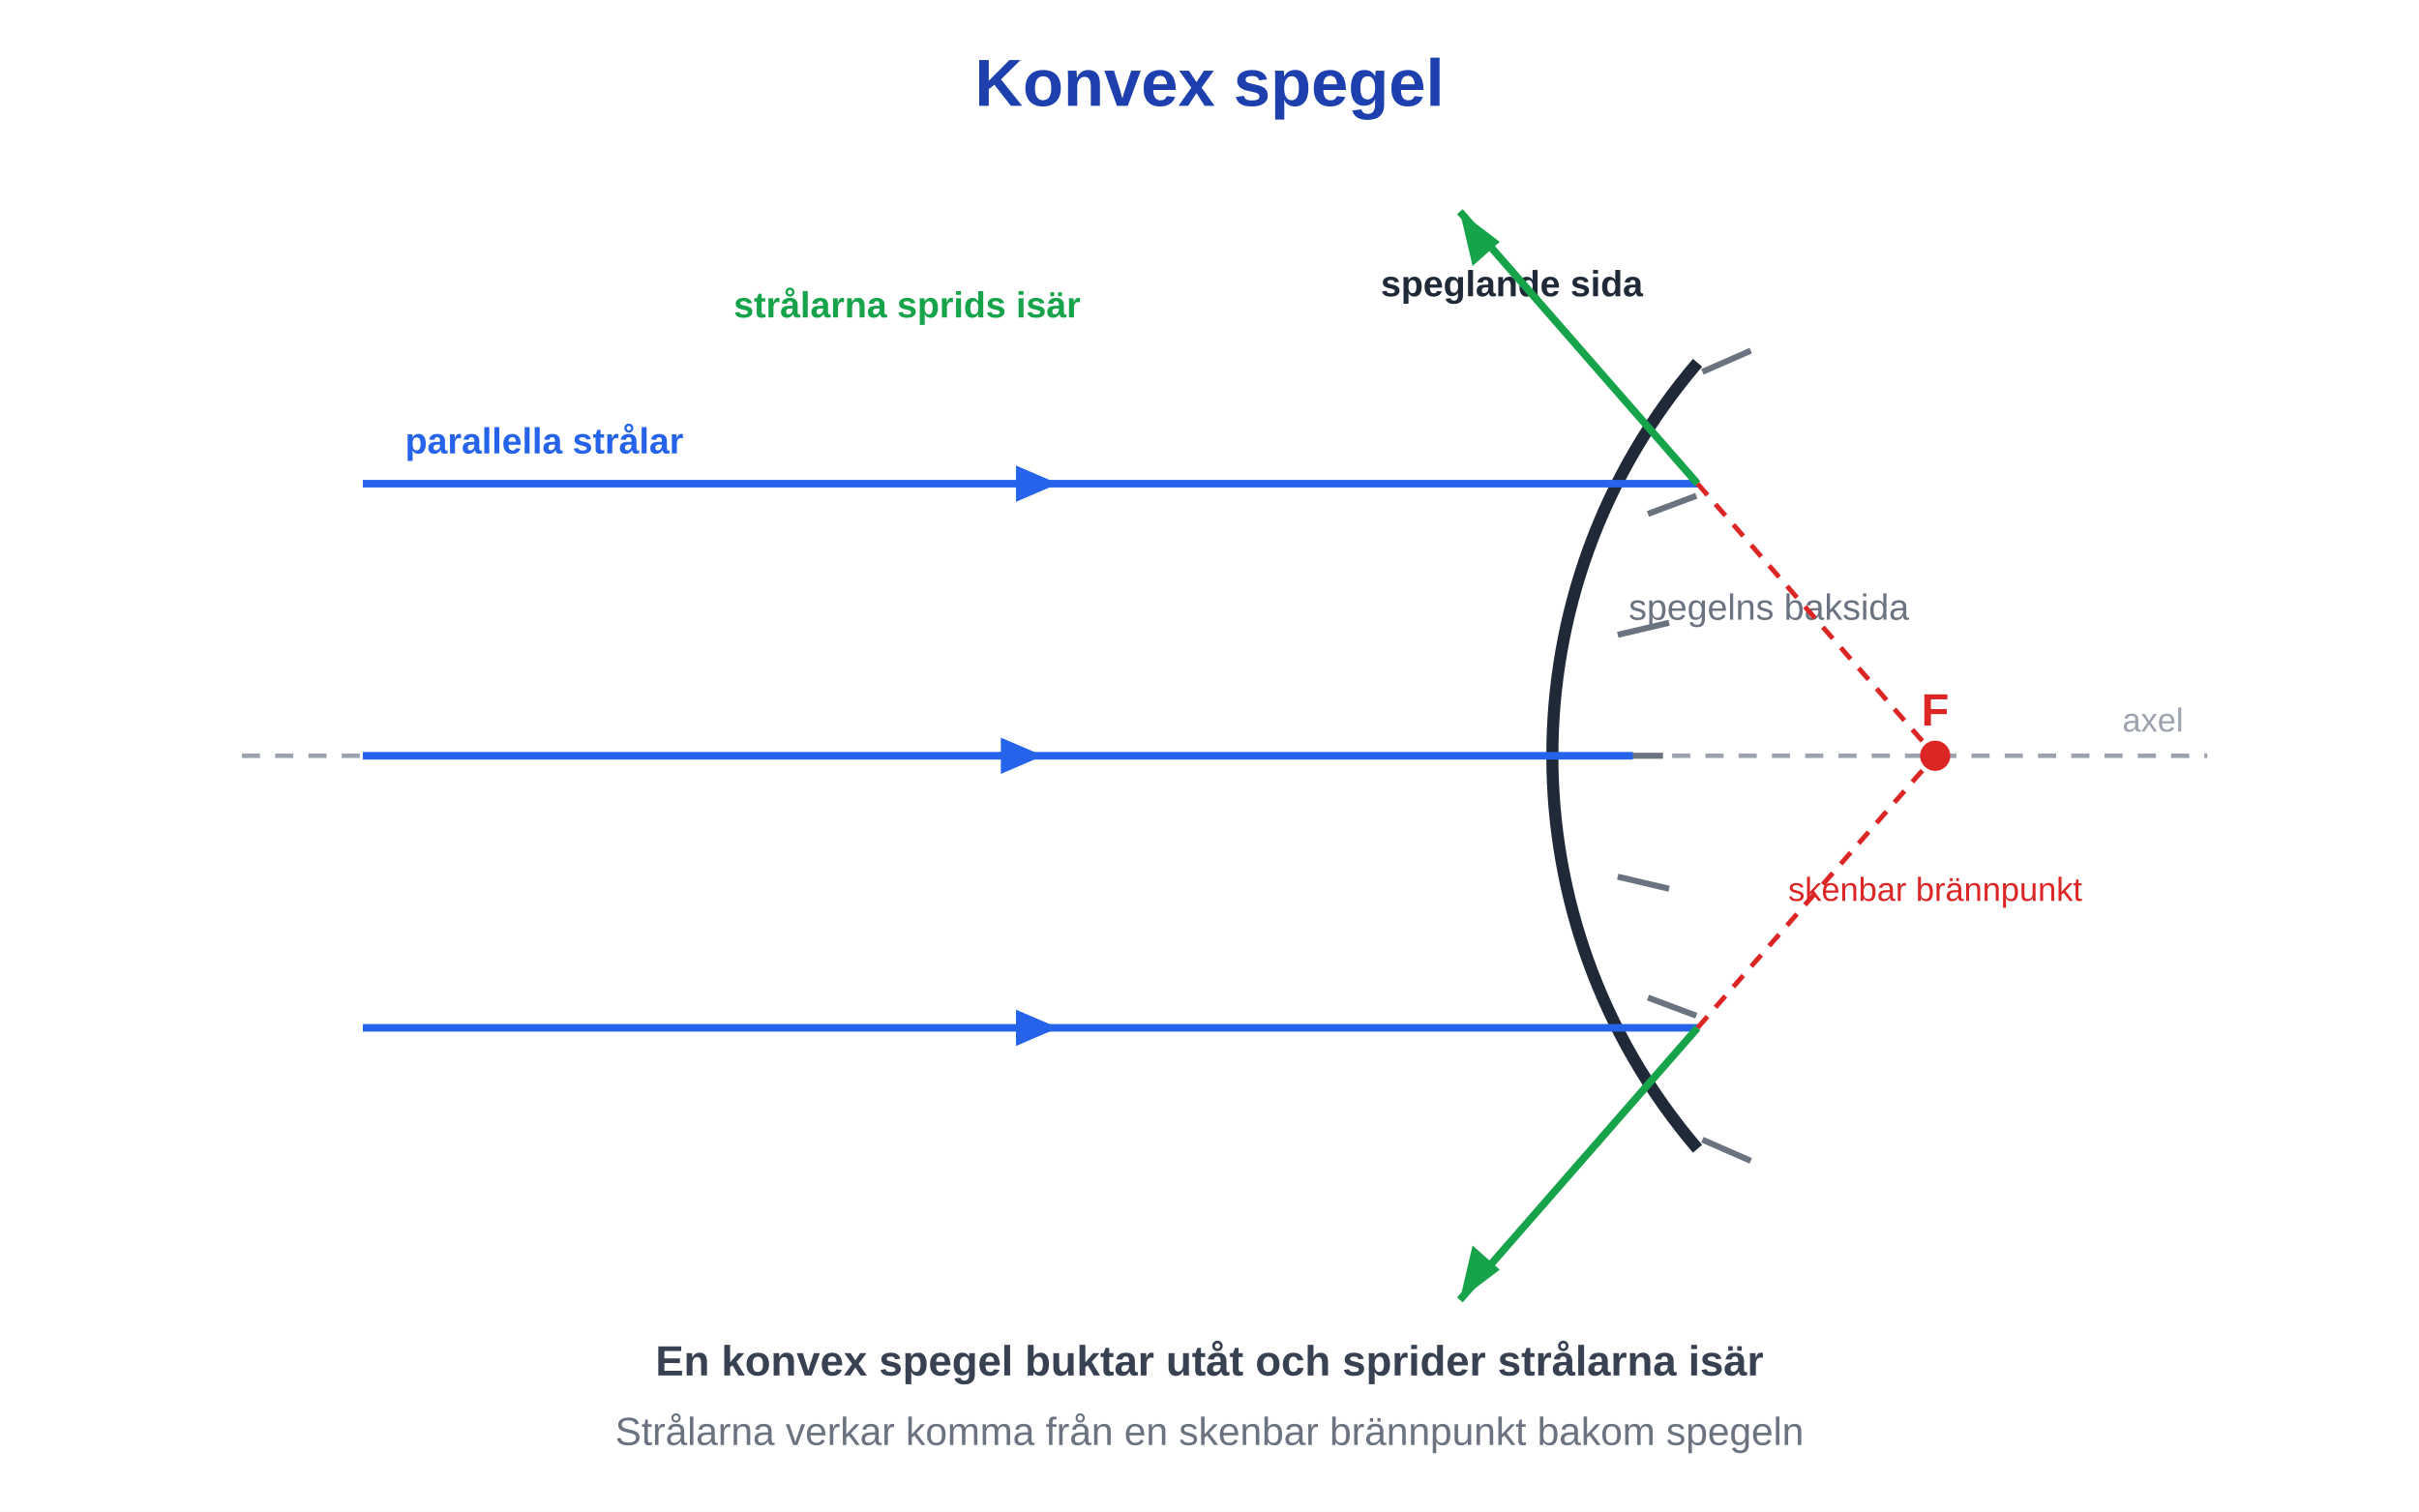
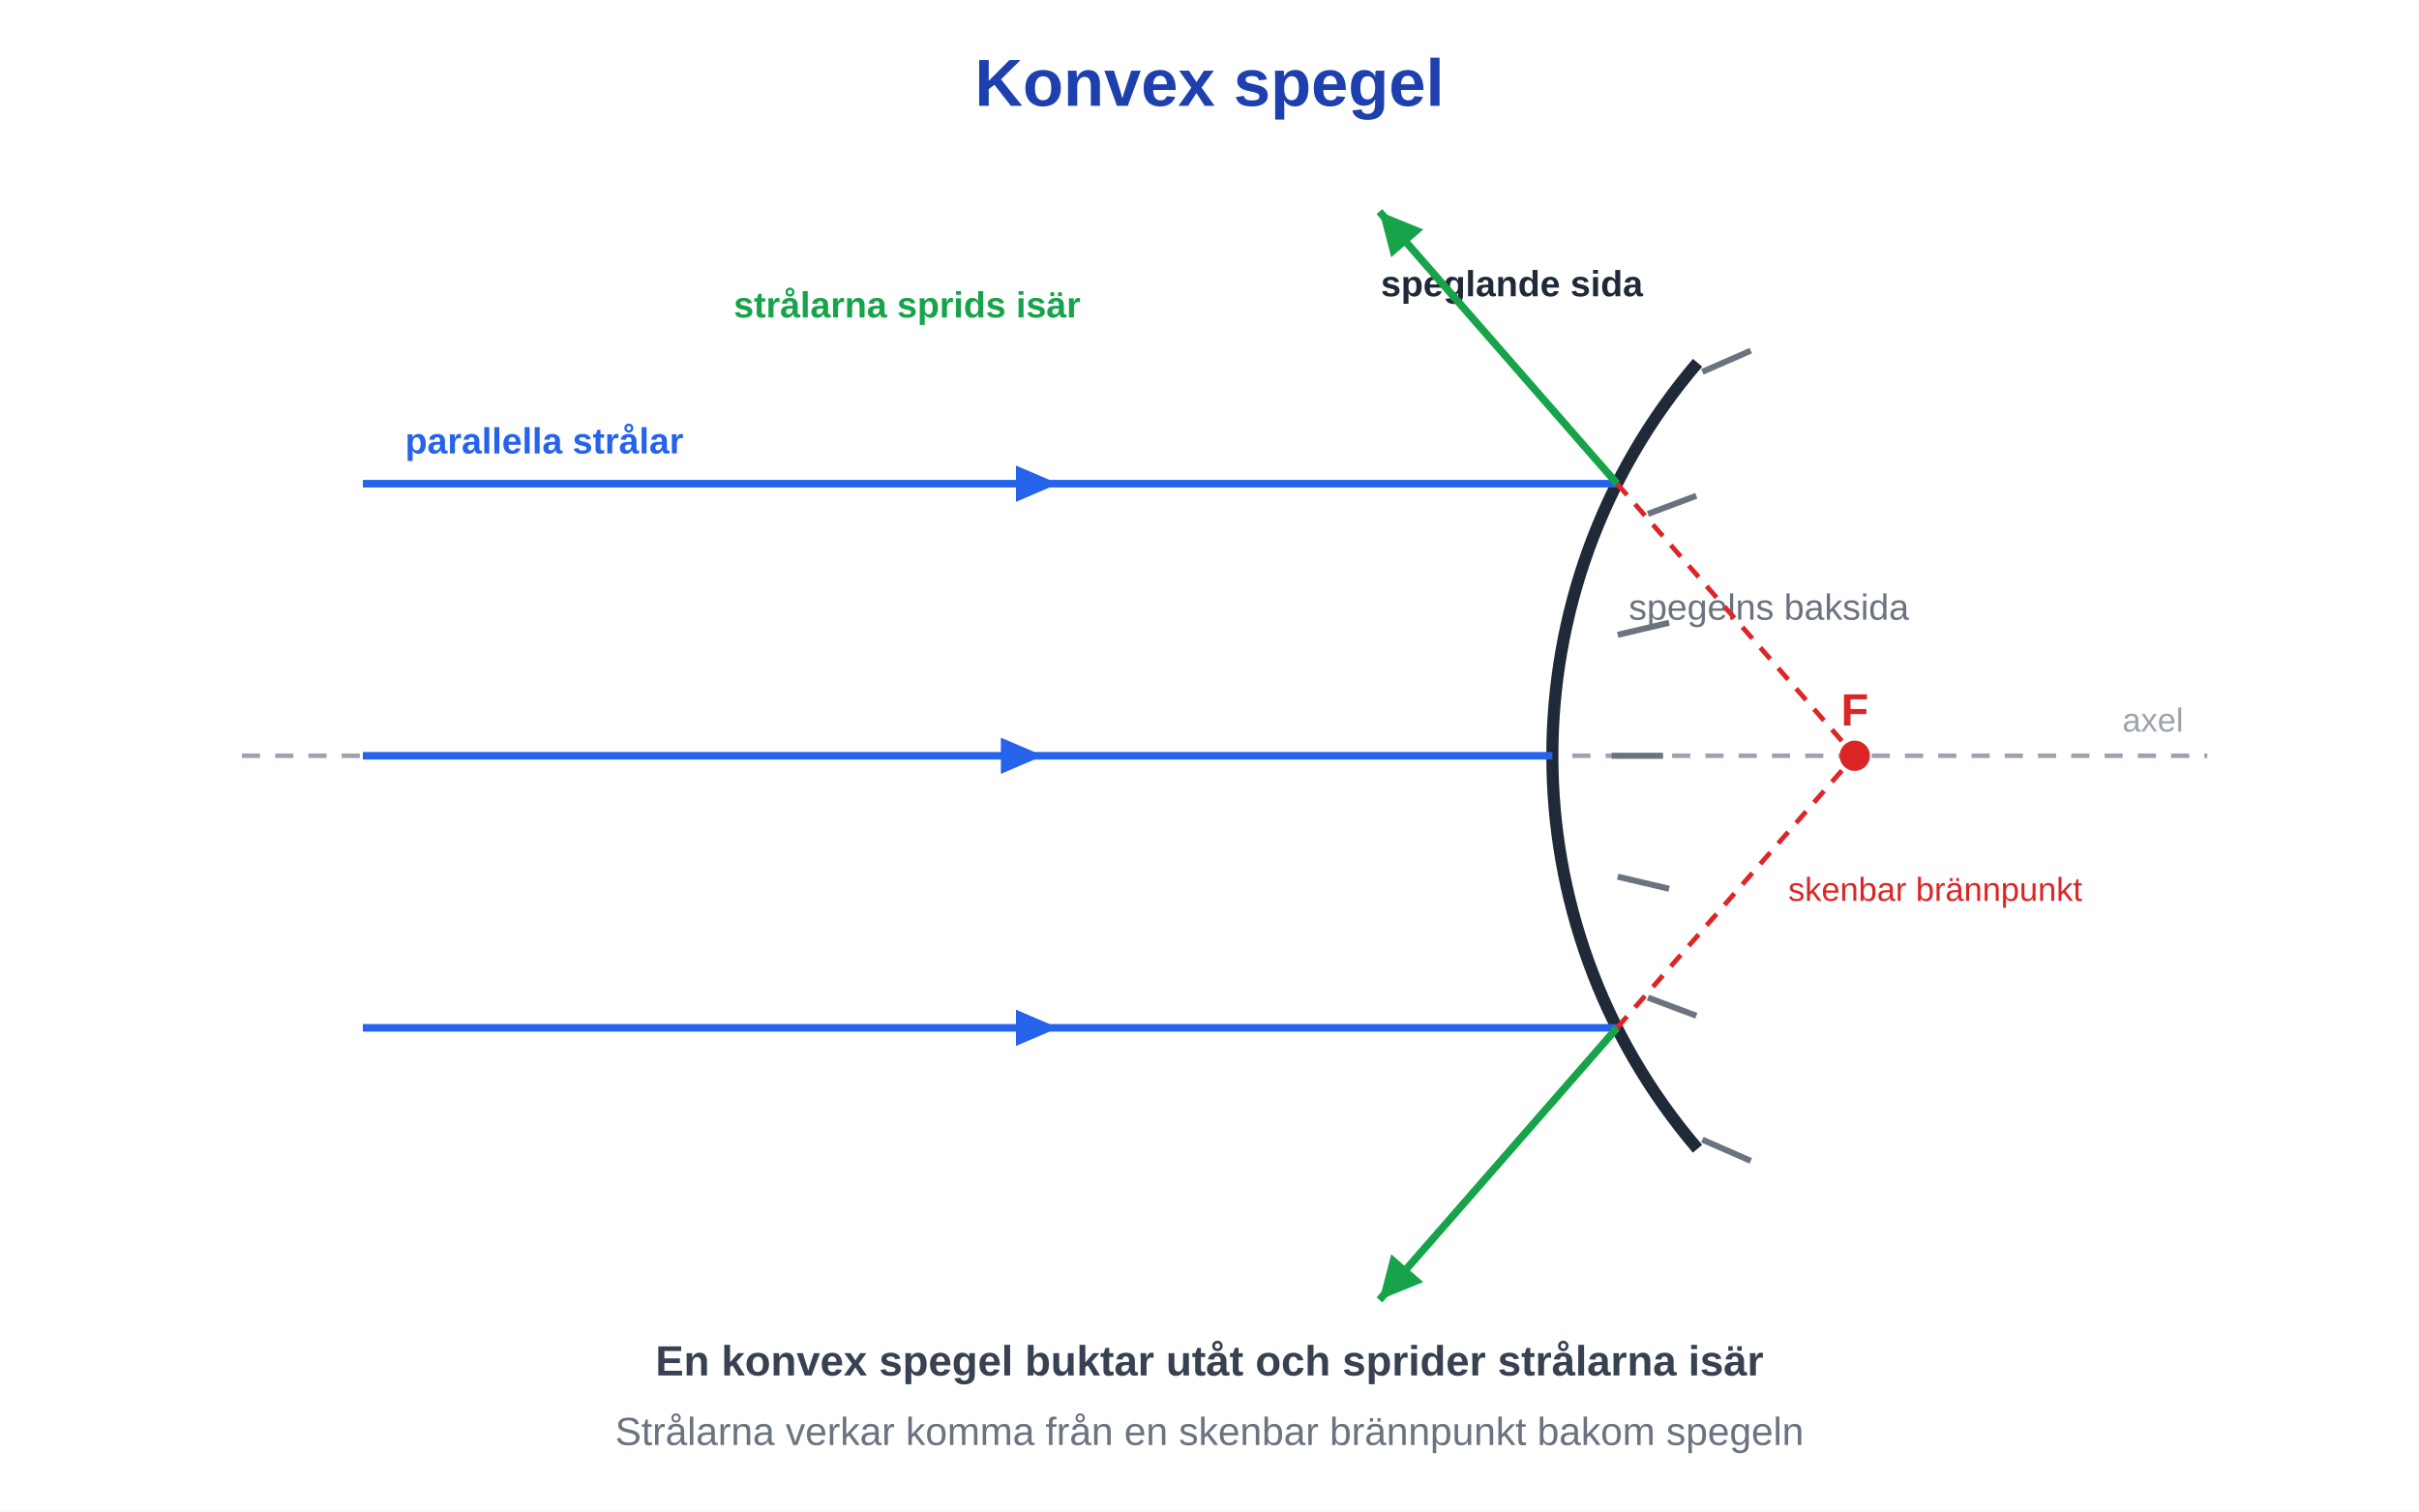
<svg xmlns="http://www.w3.org/2000/svg" viewBox="0 0 800 500" width="800" height="500">
  <rect width="800" height="500" fill="white" />
  <text x="400" y="35" font-family="Arial,sans-serif" font-size="22" fill="#1e40af" text-anchor="middle" font-weight="bold">Konvex spegel</text>
  <line x1="80" y1="250" x2="730" y2="250" stroke="#9ca3af" stroke-width="1.5" stroke-dasharray="6,5" />
  <text x="712" y="242" font-family="Arial,sans-serif" font-size="11" fill="#9ca3af" text-anchor="middle">axel</text>
  <path d="M 561.4 120 A 200 200 0 0 0 561.4 380" fill="none" stroke="#1f2937" stroke-width="4" />
  <line x1="563" y1="123" x2="579" y2="116" stroke="#6b7280" stroke-width="2" />
  <line x1="545" y1="170" x2="561" y2="164" stroke="#6b7280" stroke-width="2" />
  <line x1="535" y1="210" x2="552" y2="206" stroke="#6b7280" stroke-width="2" />
  <line x1="533" y1="250" x2="550" y2="250" stroke="#6b7280" stroke-width="2" />
  <line x1="535" y1="290" x2="552" y2="294" stroke="#6b7280" stroke-width="2" />
  <line x1="545" y1="330" x2="561" y2="336" stroke="#6b7280" stroke-width="2" />
  <line x1="563" y1="377" x2="579" y2="384" stroke="#6b7280" stroke-width="2" />
  <text x="585" y="205" font-family="Arial,sans-serif" font-size="12" fill="#6b7280" text-anchor="middle">spegelns baksida</text>
  <text x="500" y="98" font-family="Arial,sans-serif" font-size="12" fill="#1f2937" text-anchor="middle" font-weight="bold">speglande sida</text>
-   <circle cx="640" cy="250" r="5" fill="#dc2626" />
-   <text x="640" y="240" font-family="Arial,sans-serif" font-size="15" fill="#dc2626" text-anchor="middle" font-weight="bold">F</text>
+   <circle cx="613.4" cy="250" r="5" fill="#dc2626" />
+   <text x="613.4" y="240" font-family="Arial,sans-serif" font-size="15" fill="#dc2626" text-anchor="middle" font-weight="bold">F</text>
  <text x="640" y="298" font-family="Arial,sans-serif" font-size="11" fill="#dc2626" text-anchor="middle">skenbar brännpunkt</text>
-   <line x1="120" y1="160" x2="561.4" y2="160" stroke="#2563eb" stroke-width="2.5" />
+   <line x1="120" y1="160" x2="534.8" y2="160" stroke="#2563eb" stroke-width="2.5" />
  <polygon points="350,160 336,154 336,166" fill="#2563eb" />
-   <line x1="561.4" y1="160" x2="482.8" y2="70" stroke="#16a34a" stroke-width="2.5" />
-   <polygon points="482.8,70 496,80 487,88" fill="#16a34a" />
-   <line x1="561.4" y1="160" x2="640" y2="250" stroke="#dc2626" stroke-width="1.6" stroke-dasharray="5,4" />
-   <line x1="120" y1="340" x2="561.4" y2="340" stroke="#2563eb" stroke-width="2.5" />
+   <line x1="534.8" y1="160" x2="456.2" y2="70" stroke="#16a34a" stroke-width="2.5" />
+   <polygon points="456.2,70 470.7,75.9 460.1,85.1" fill="#16a34a" />
+   <line x1="534.8" y1="160" x2="613.4" y2="250" stroke="#dc2626" stroke-width="1.6" stroke-dasharray="5,4" />
+   <line x1="120" y1="340" x2="534.8" y2="340" stroke="#2563eb" stroke-width="2.5" />
  <polygon points="350,340 336,334 336,346" fill="#2563eb" />
-   <line x1="561.4" y1="340" x2="482.8" y2="430" stroke="#16a34a" stroke-width="2.5" />
-   <polygon points="482.8,430 496,420 487,412" fill="#16a34a" />
-   <line x1="561.4" y1="340" x2="640" y2="250" stroke="#dc2626" stroke-width="1.6" stroke-dasharray="5,4" />
-   <line x1="120" y1="250" x2="540" y2="250" stroke="#2563eb" stroke-width="2.5" />
+   <line x1="534.8" y1="340" x2="456.2" y2="430" stroke="#16a34a" stroke-width="2.5" />
+   <polygon points="456.2,430 470.7,424.1 460.1,414.9" fill="#16a34a" />
+   <line x1="534.8" y1="340" x2="613.4" y2="250" stroke="#dc2626" stroke-width="1.6" stroke-dasharray="5,4" />
+   <line x1="120" y1="250" x2="513.4" y2="250" stroke="#2563eb" stroke-width="2.5" />
  <polygon points="345,250 331,244 331,256" fill="#2563eb" />
  <text x="180" y="150" font-family="Arial,sans-serif" font-size="12" fill="#2563eb" text-anchor="middle" font-weight="bold">parallella strålar</text>
  <text x="300" y="105" font-family="Arial,sans-serif" font-size="12" fill="#16a34a" text-anchor="middle" font-weight="bold">strålarna sprids isär</text>
  <text x="400" y="455" font-family="Arial,sans-serif" font-size="14" fill="#374151" text-anchor="middle" font-weight="bold">En konvex spegel buktar utåt och sprider strålarna isär</text>
  <text x="400" y="478" font-family="Arial,sans-serif" font-size="13" fill="#6b7280" text-anchor="middle">Strålarna verkar komma från en skenbar brännpunkt bakom spegeln</text>
</svg>
